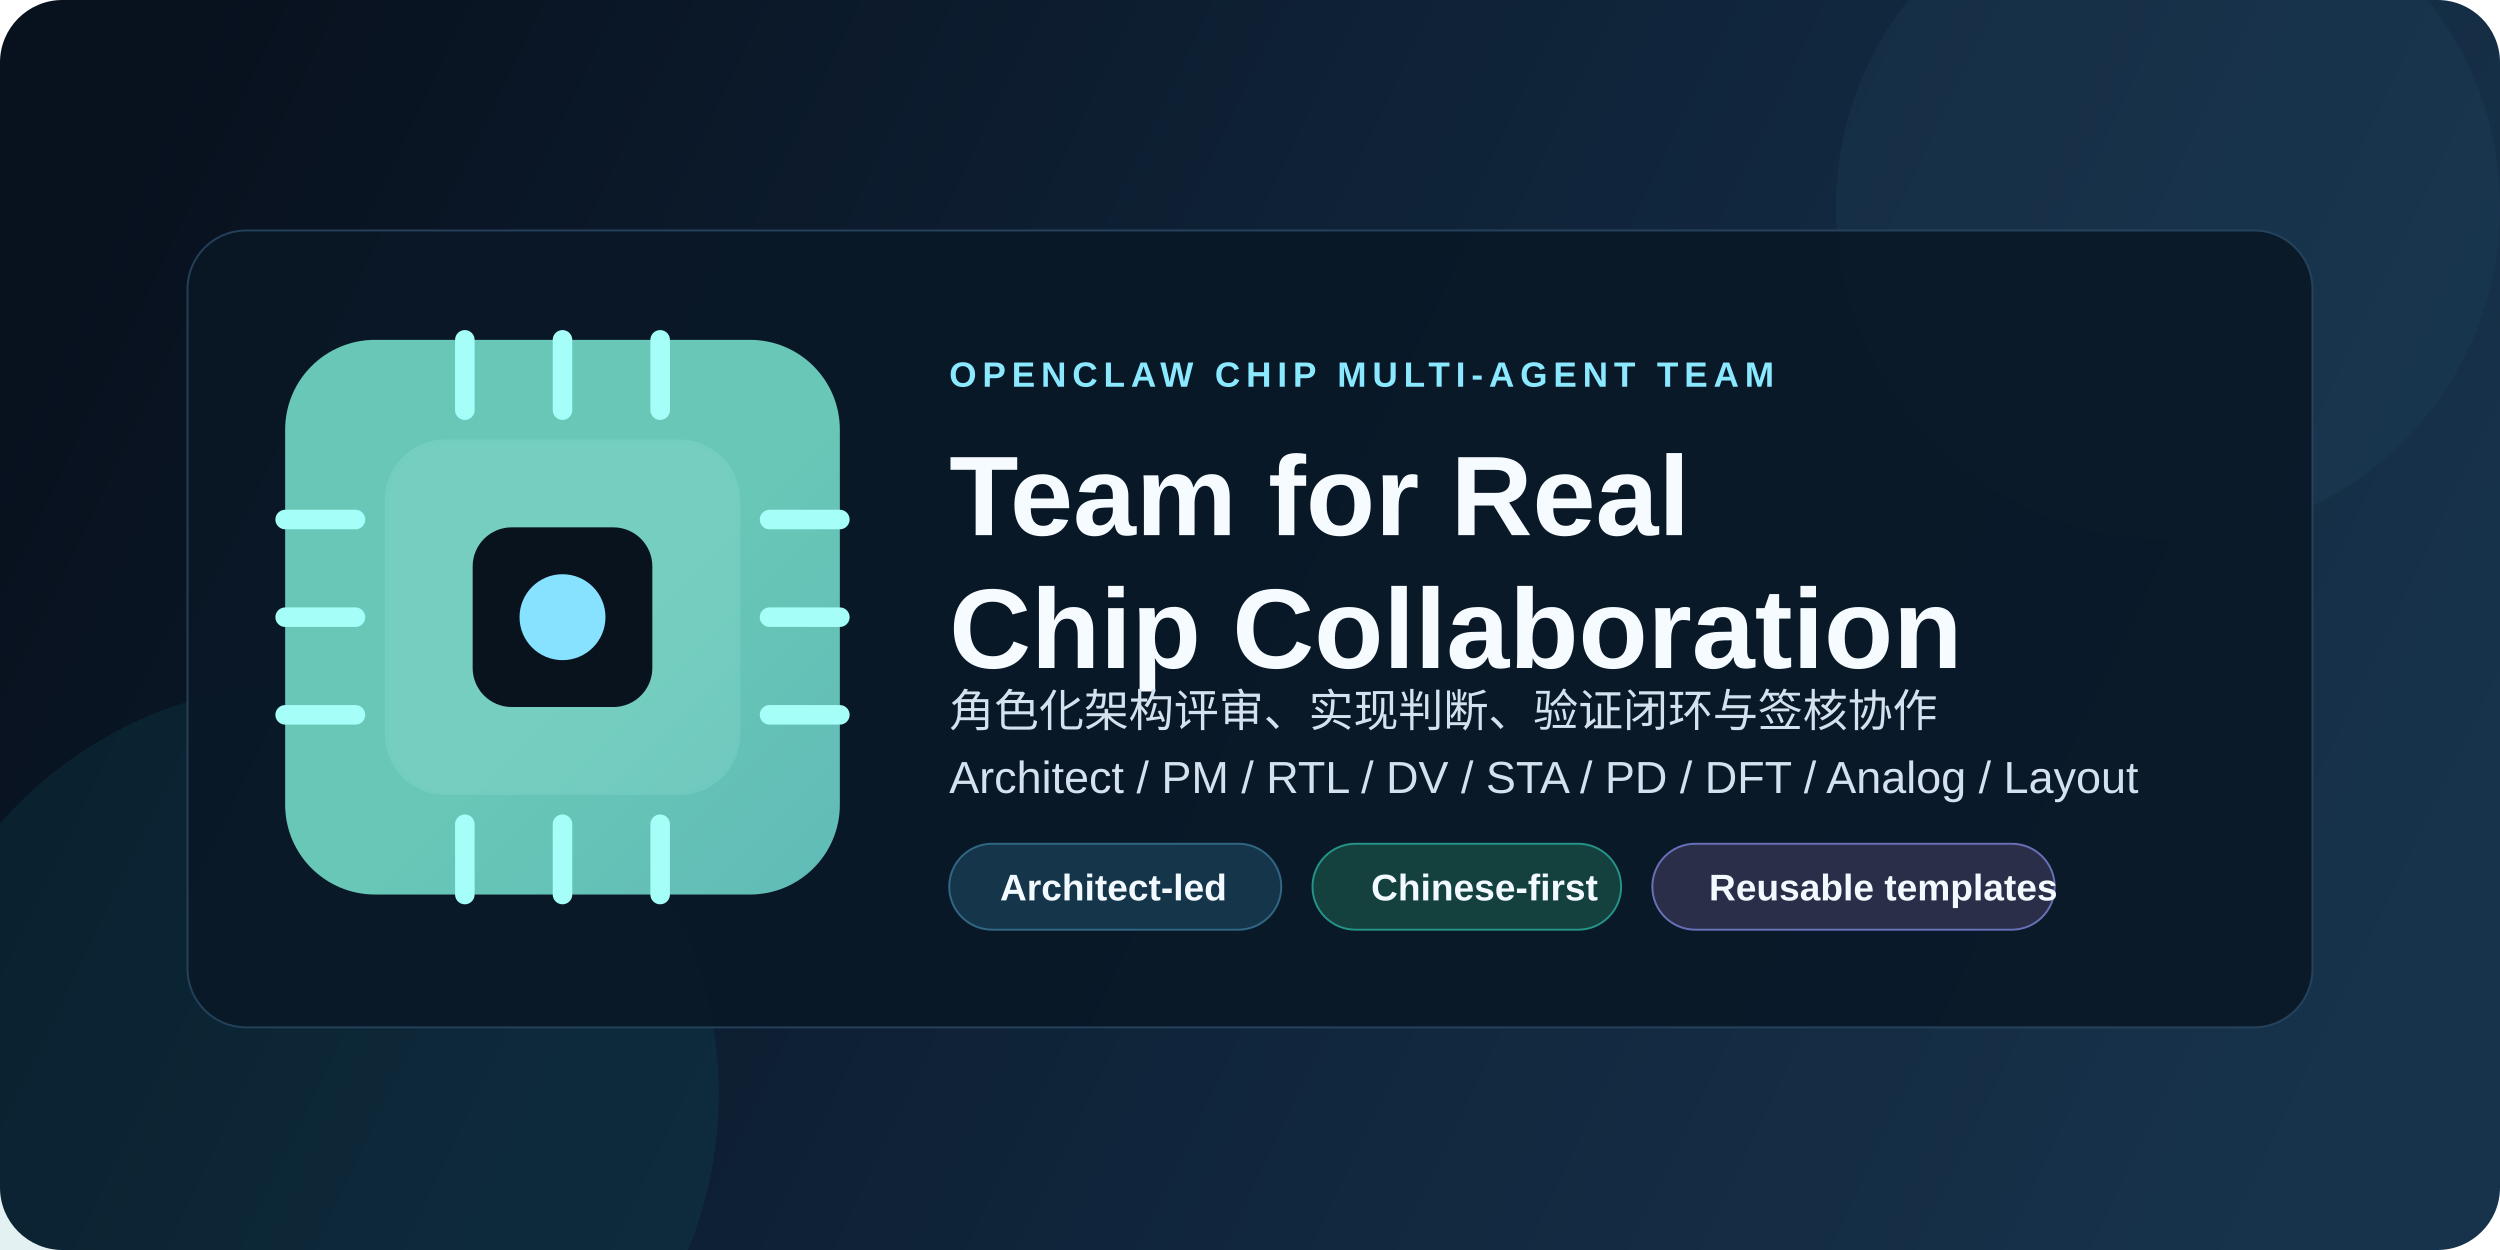
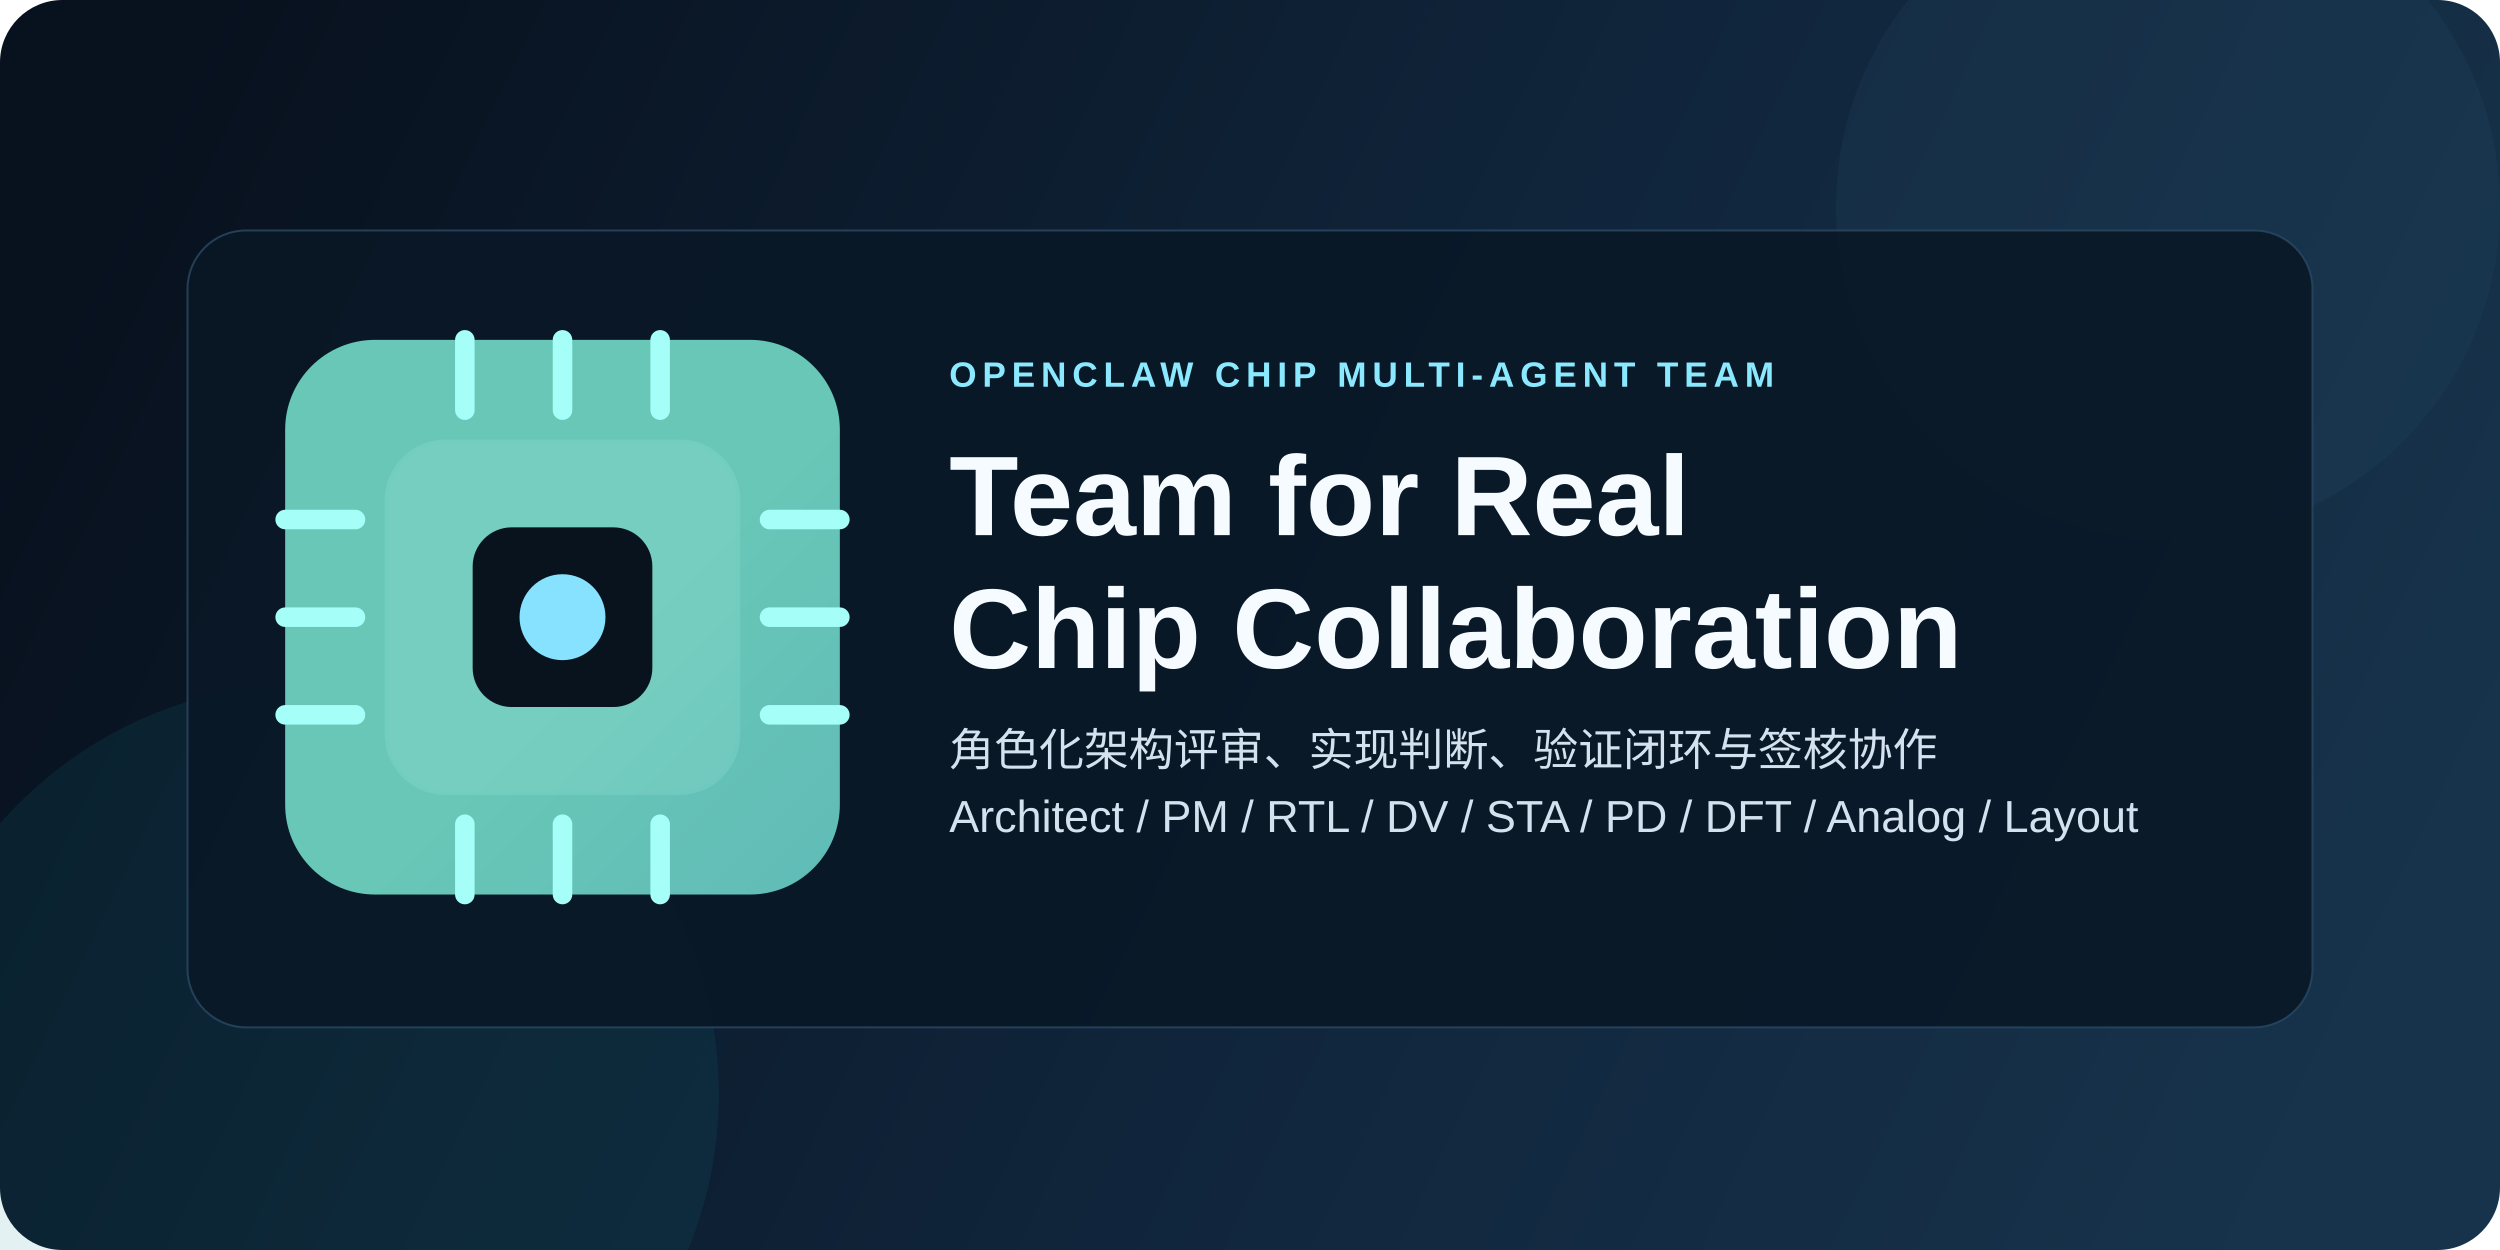
<svg xmlns="http://www.w3.org/2000/svg" width="1280" height="640" viewBox="0 0 1280 640">
  <defs>
    <linearGradient id="bg" x1="80" y1="60" x2="1200" y2="600" gradientUnits="userSpaceOnUse">
      <stop offset="0" stop-color="#08111E" />
      <stop offset="0.55" stop-color="#10253B" />
      <stop offset="1" stop-color="#17334C" />
    </linearGradient>
    <linearGradient id="chip" x1="150" y1="170" x2="410" y2="430" gradientUnits="userSpaceOnUse">
      <stop offset="0" stop-color="#68C7B7" />
      <stop offset="1" stop-color="#58AEB7" />
    </linearGradient>
  </defs>
  <rect x="0" y="0" width="1280" height="640" rx="32" fill="url(#bg)" />
  <circle cx="1110" cy="106" r="170" fill="#274C67" opacity="0.18" />
  <circle cx="158" cy="560" r="210" fill="#0E8A8D" opacity="0.12" />
  <rect x="96" y="118" width="1088" height="408" rx="30" fill="#091726" opacity="0.9" stroke="#27445F" />
  <g transform="translate(146 174)">
    <rect x="0" y="0" width="284" height="284" rx="46" fill="url(#chip)" />
    <rect x="52" y="52" width="180" height="180" rx="30" fill="#C9FFF9" opacity="0.13" stroke="#B7FFF9" stroke-width="2" />
    <rect x="96" y="96" width="92" height="92" rx="20" fill="#08131E" />
    <circle cx="142" cy="142" r="22" fill="#87E2FF" />
    <path d="M36 92H0" stroke="#A5FFF8" stroke-width="10" stroke-linecap="round" />
    <path d="M36 142H0" stroke="#A5FFF8" stroke-width="10" stroke-linecap="round" />
    <path d="M36 192H0" stroke="#A5FFF8" stroke-width="10" stroke-linecap="round" />
    <path d="M284 92H248" stroke="#A5FFF8" stroke-width="10" stroke-linecap="round" />
    <path d="M284 142H248" stroke="#A5FFF8" stroke-width="10" stroke-linecap="round" />
    <path d="M284 192H248" stroke="#A5FFF8" stroke-width="10" stroke-linecap="round" />
    <path d="M92 36V0" stroke="#A5FFF8" stroke-width="10" stroke-linecap="round" />
    <path d="M142 36V0" stroke="#A5FFF8" stroke-width="10" stroke-linecap="round" />
    <path d="M192 36V0" stroke="#A5FFF8" stroke-width="10" stroke-linecap="round" />
    <path d="M92 284V248" stroke="#A5FFF8" stroke-width="10" stroke-linecap="round" />
    <path d="M142 284V248" stroke="#A5FFF8" stroke-width="10" stroke-linecap="round" />
    <path d="M192 284V248" stroke="#A5FFF8" stroke-width="10" stroke-linecap="round" />
  </g>
  <text x="486" y="198" fill="#8AE8FF" font-size="18" font-weight="700" letter-spacing="3" font-family="Arial, PingFang SC, sans-serif">
    OPENCLAW CHIP MULTI-AGENT TEAM
  </text>
  <text x="486" y="274" fill="#F5FBFF" font-size="58" font-weight="700" font-family="Arial, PingFang SC, sans-serif">
    <tspan x="486" dy="0">Team for Real</tspan>
    <tspan x="486" dy="68">Chip Collaboration</tspan>
  </text>
-   <text x="486" y="372" fill="#D4E1EE" font-size="23" font-weight="500" font-family="Arial, PingFang SC, sans-serif">
+   <text x="486" y="392" fill="#D4E1EE" font-size="23" font-weight="500" font-family="Arial, PingFang SC, sans-serif">
    <tspan x="486" dy="0">角色化架构评审、实现判断、验证闭环与签核协作</tspan>
    <tspan x="486" dy="34">Architect / PM / RTL / DV / STA / PD / DFT / Analog / Layout</tspan>
  </text>
-   <g transform="translate(486 432)">
-     <rect x="0" y="0" width="170" height="44" rx="22" fill="#14354A" stroke="#316784" />
-     <text x="26" y="29" fill="#F2FAFF" font-size="19" font-weight="600" font-family="Arial, PingFang SC, sans-serif">Architect-led</text>
-     <rect x="186" y="0" width="158" height="44" rx="22" fill="#14403D" stroke="#249388" />
-     <text x="216" y="29" fill="#F2FAFF" font-size="19" font-weight="600" font-family="Arial, PingFang SC, sans-serif">Chinese-first</text>
-     <rect x="360" y="0" width="206" height="44" rx="22" fill="#2A2E48" stroke="#6970B7" />
-     <text x="389" y="29" fill="#F2FAFF" font-size="19" font-weight="600" font-family="Arial, PingFang SC, sans-serif">Reusable templates</text>
-   </g>
</svg>
